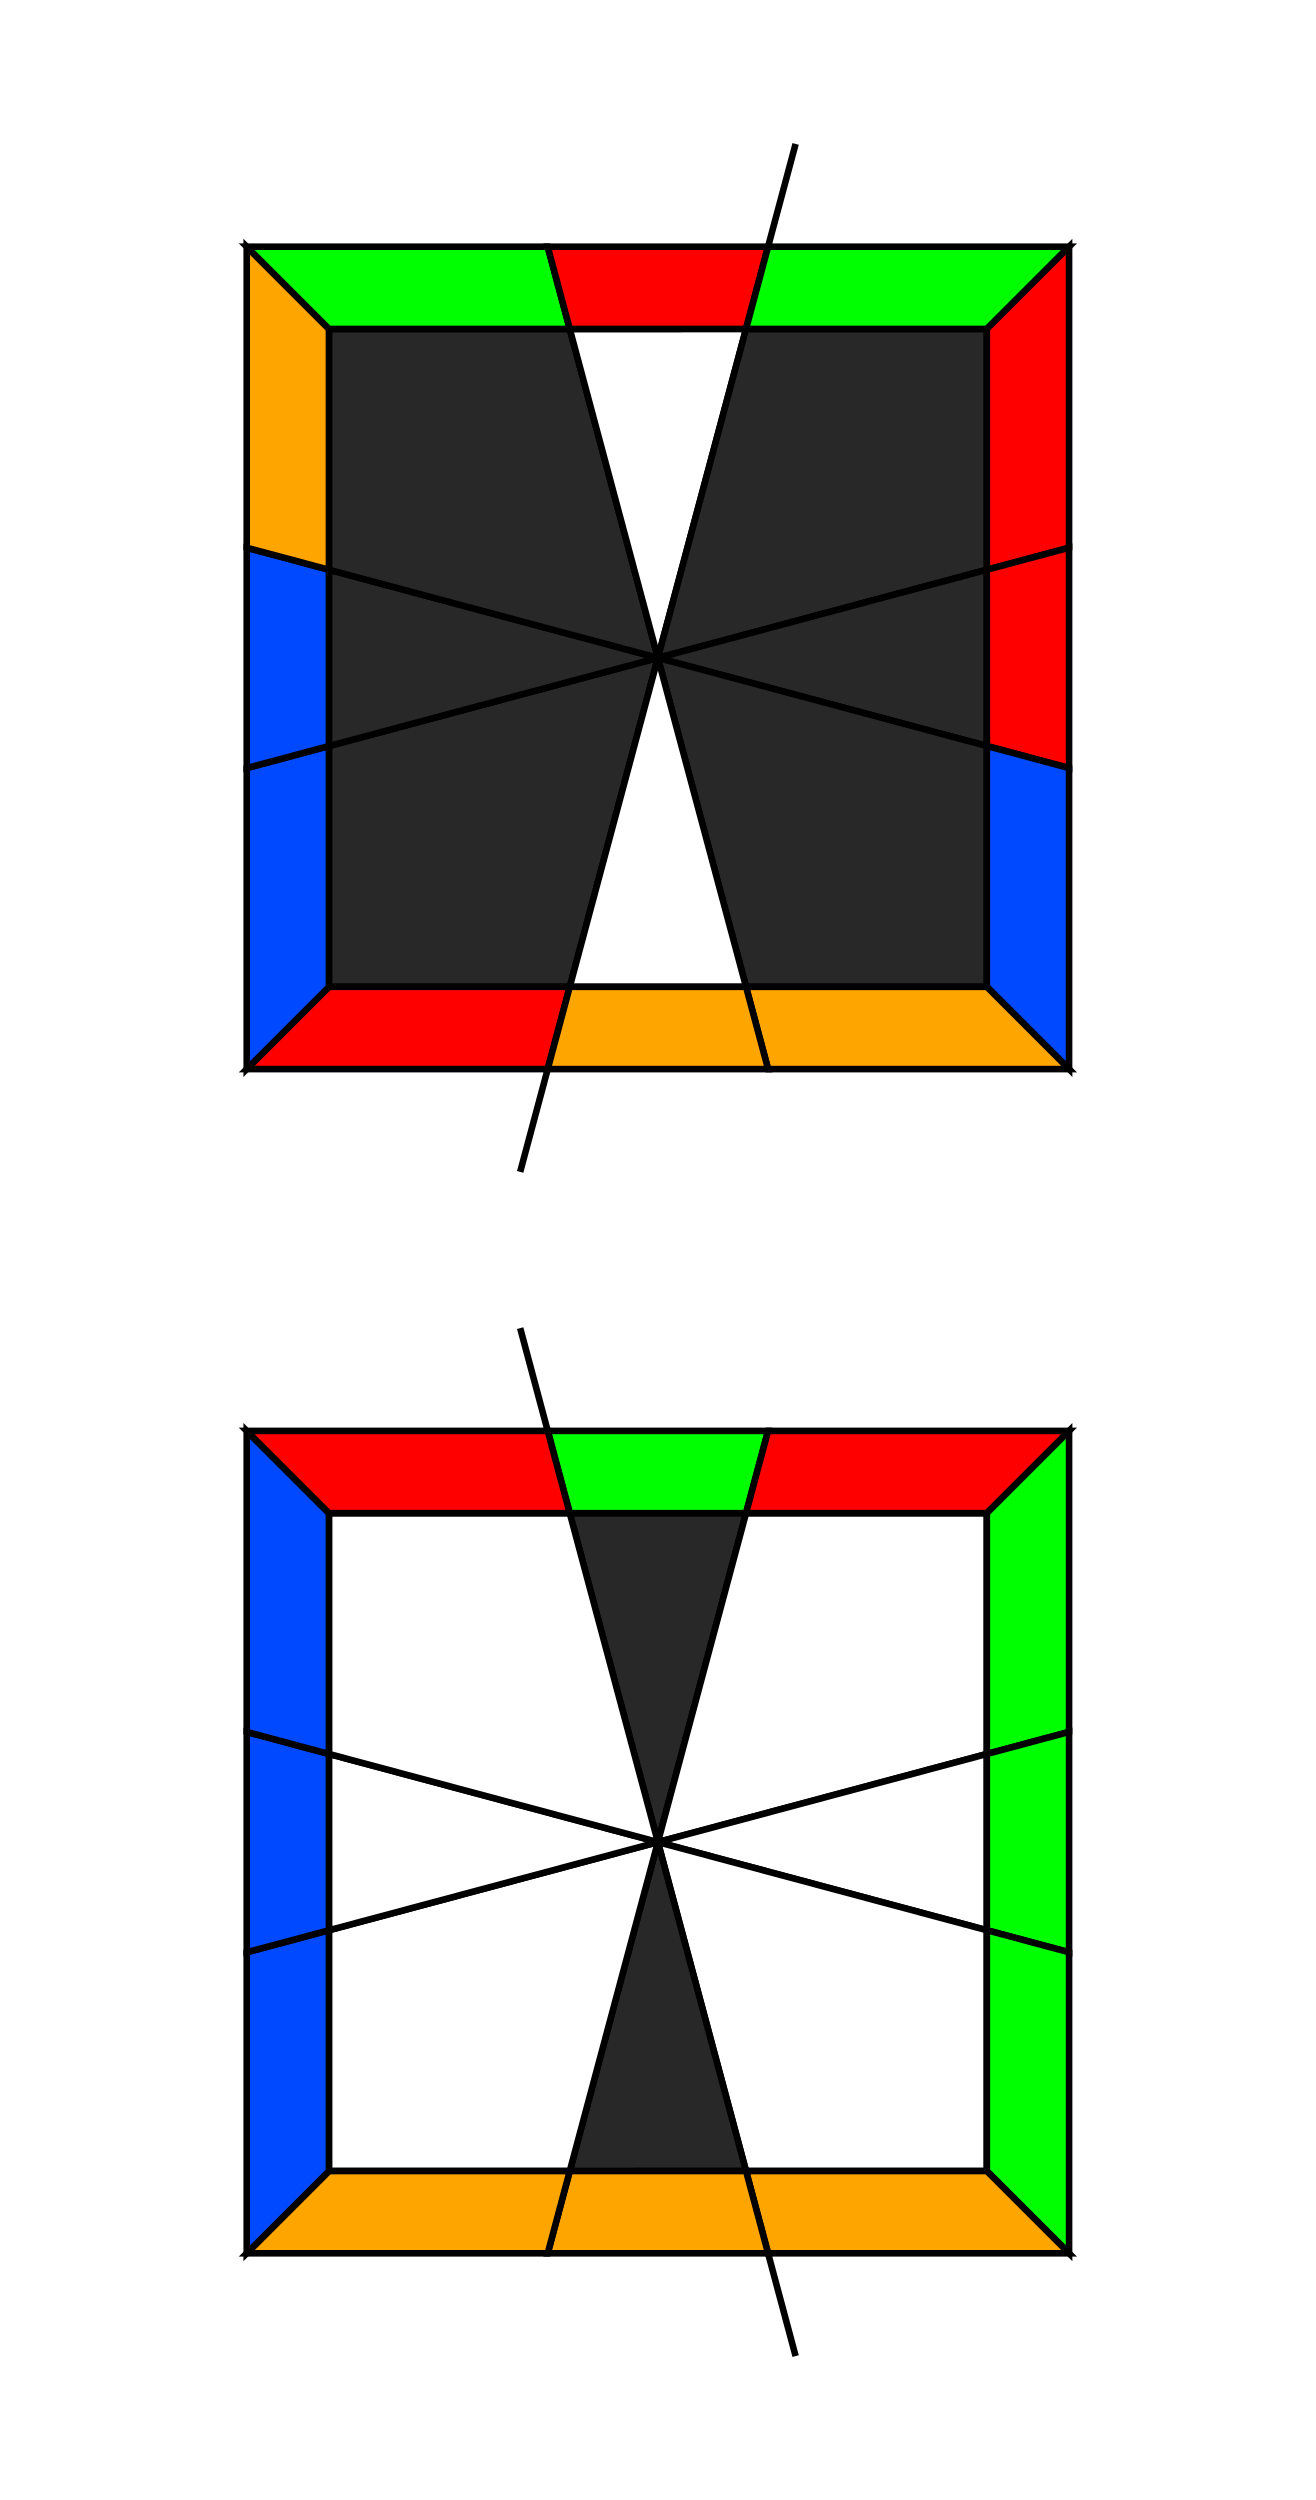
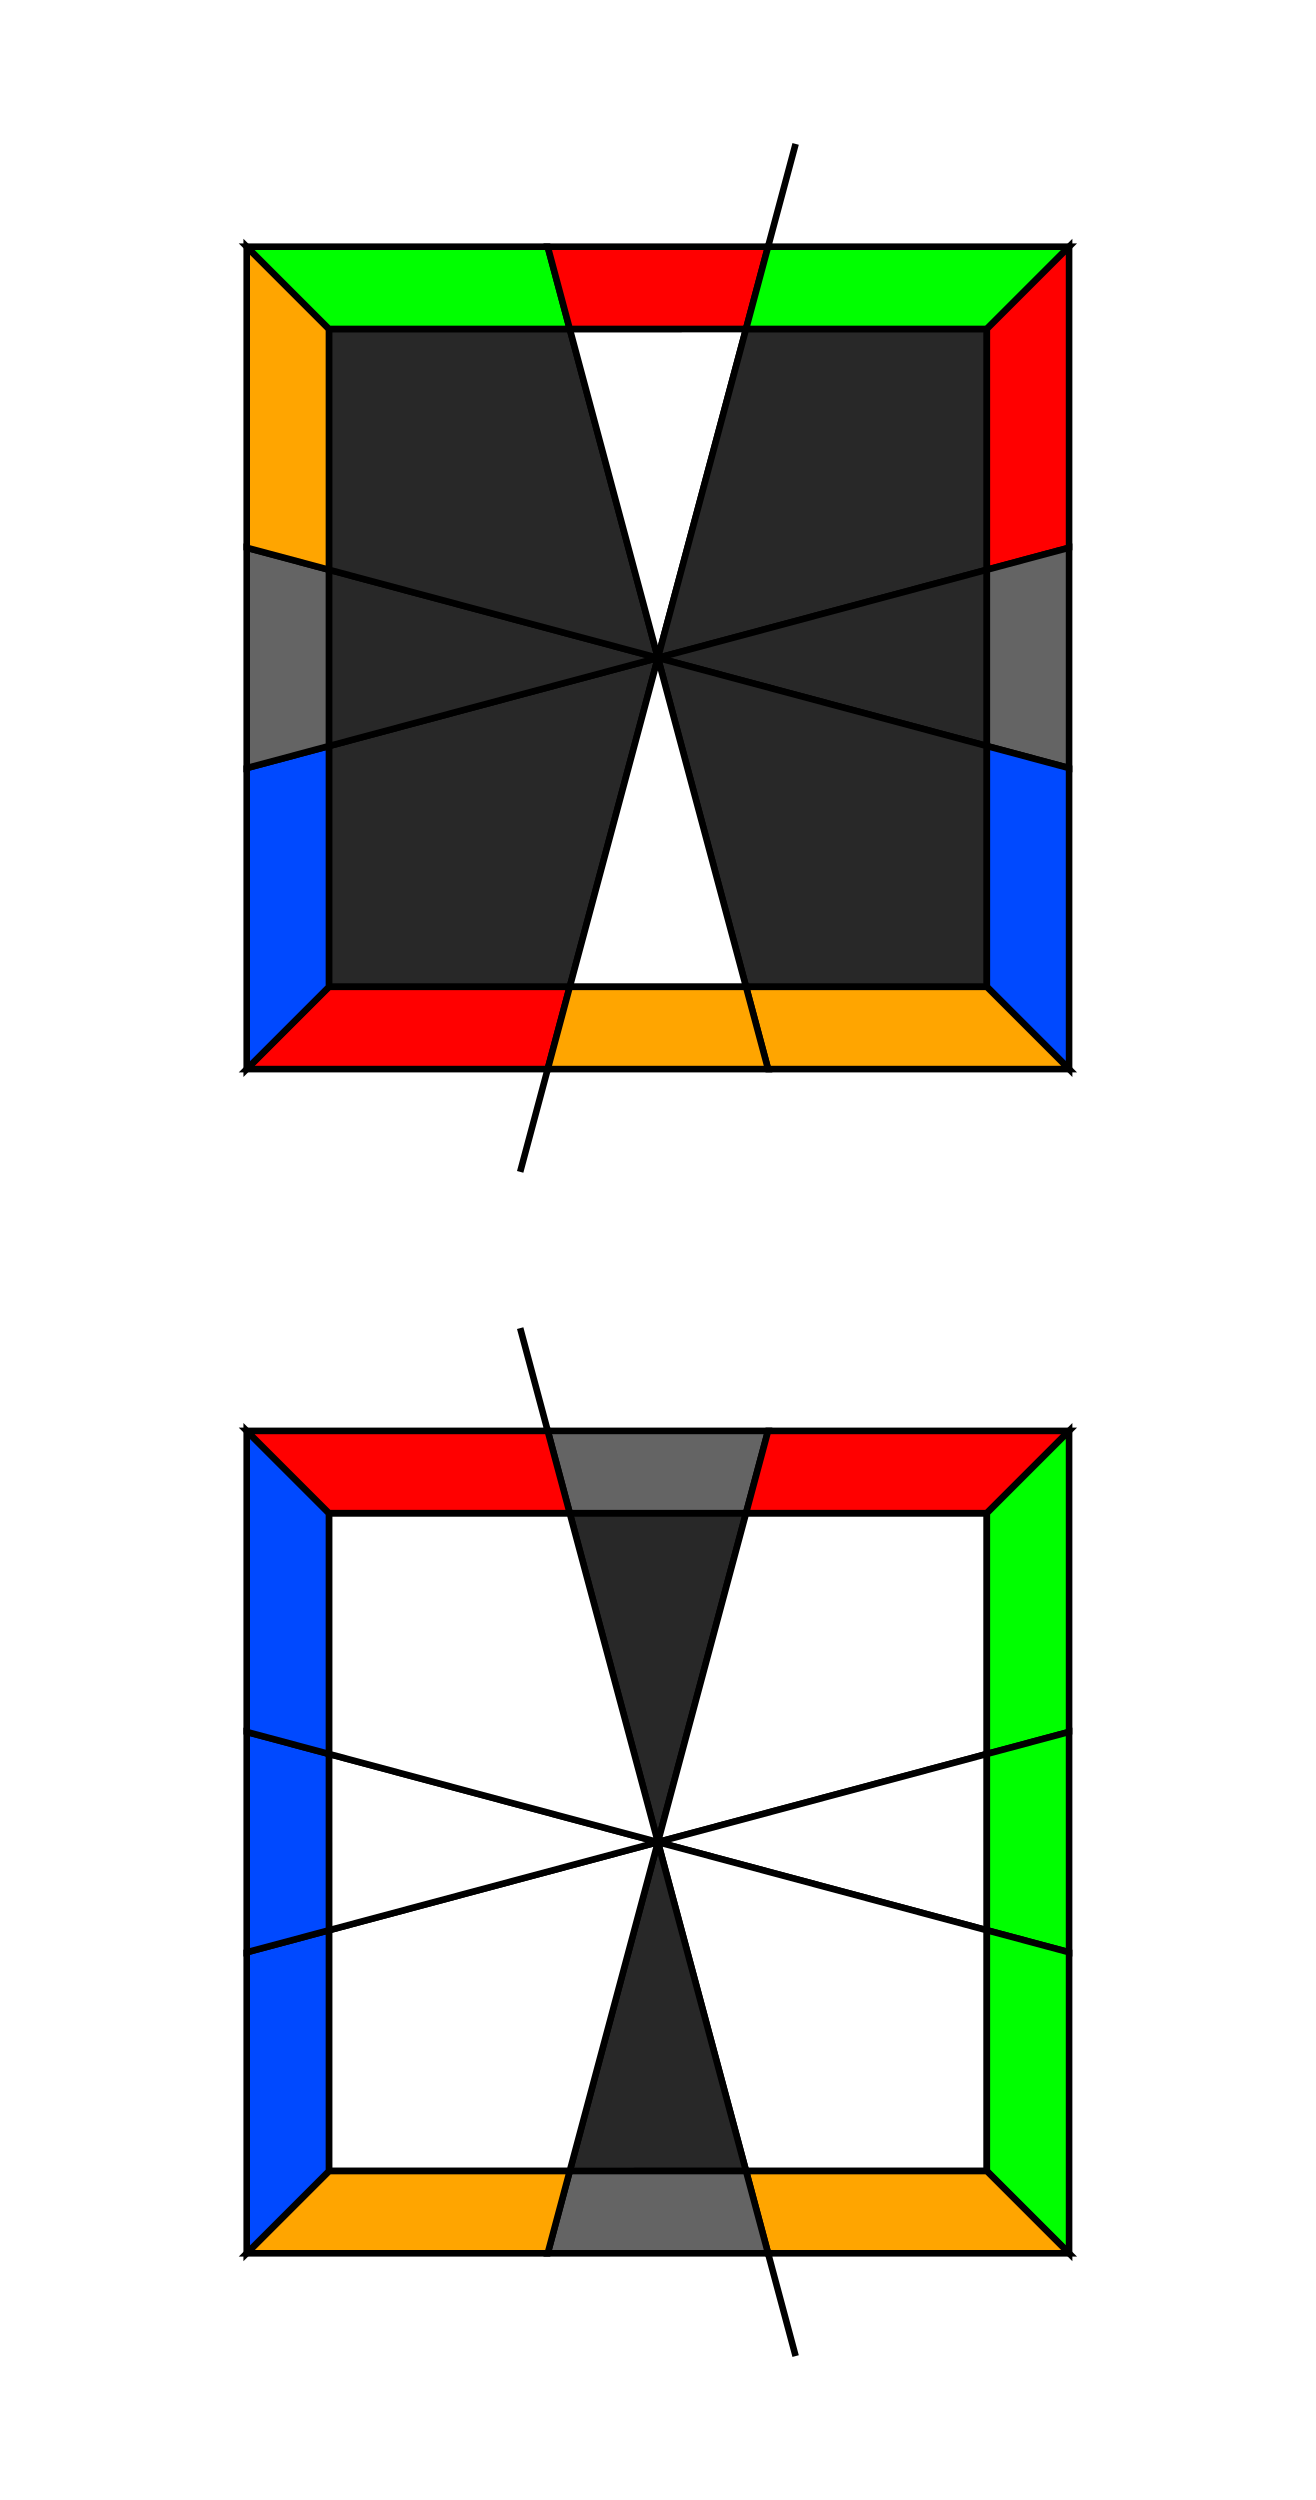
- <svg xmlns="http://www.w3.org/2000/svg" width="200" height="380.0" viewBox="-100.0 -190.0 200 380.0">
-   <defs>
- </defs>
-   <path d="M-20.934,78.125 L20.934,-78.125" stroke="rgb(0, 0, 0)" stroke-width="1" transform="translate(0, -90.0)" />
-   <path d="M0,0 L-13.397,50.0 L-50.0,50.0 L-50.0,13.397 Z" fill="rgb(40, 40, 40)" stroke="rgb(0, 0, 0)" stroke-width="1" transform="translate(0, -90.0) rotate(0)" />
-   <path d="M-13.397,50.0 L-16.747,62.5 L-62.5,62.5 L-50.0,50.0 Z" fill="rgb(255, 0, 0)" stroke="rgb(0, 0, 0)" stroke-width="1" transform="translate(0, -90.0) rotate(0)" />
-   <path d="M-50.0,50.0 L-62.5,62.5 L-62.5,16.747 L-50.0,13.397 Z" fill="rgb(0, 73, 255)" stroke="rgb(0, 0, 0)" stroke-width="1" transform="translate(0, -90.0) rotate(0)" />
-   <path d="M0,0 L-13.397,50.0 L-36.603,36.603 Z" fill="rgb(40, 40, 40)" stroke="rgb(0, 0, 0)" stroke-width="1" transform="translate(0, -90.0) rotate(60)" />
-   <path d="M-13.397,50.0 L-16.747,62.5 L-45.753,45.753 L-36.603,36.603 Z" fill="rgb(0, 73, 255)" stroke="rgb(0, 0, 0)" stroke-width="1" transform="translate(0, -90.0) rotate(60)" />
-   <path d="M0,0 L-13.397,50.0 L-50.0,50.0 L-50.0,13.397 Z" fill="rgb(40, 40, 40)" stroke="rgb(0, 0, 0)" stroke-width="1" transform="translate(0, -90.0) rotate(90)" />
-   <path d="M-13.397,50.0 L-16.747,62.5 L-62.5,62.5 L-50.0,50.0 Z" fill="rgb(255, 165, 0)" stroke="rgb(0, 0, 0)" stroke-width="1" transform="translate(0, -90.0) rotate(90)" />
-   <path d="M-50.0,50.0 L-62.5,62.5 L-62.5,16.747 L-50.0,13.397 Z" fill="rgb(0, 255, 0)" stroke="rgb(0, 0, 0)" stroke-width="1" transform="translate(0, -90.0) rotate(90)" />
-   <path d="M0,0 L-13.397,50.0 L-36.603,36.603 Z" fill="rgb(255, 255, 255)" stroke="rgb(0, 0, 0)" stroke-width="1" transform="translate(0, -90.0) rotate(150)" />
-   <path d="M-13.397,50.0 L-16.747,62.5 L-45.753,45.753 L-36.603,36.603 Z" fill="rgb(255, 0, 0)" stroke="rgb(0, 0, 0)" stroke-width="1" transform="translate(0, -90.0) rotate(150)" />
-   <path d="M0,0 L-13.397,50.0 L-50.0,50.0 L-50.0,13.397 Z" fill="rgb(40, 40, 40)" stroke="rgb(0, 0, 0)" stroke-width="1" transform="translate(0, -90.0) rotate(180)" />
-   <path d="M-13.397,50.0 L-16.747,62.5 L-62.5,62.5 L-50.0,50.0 Z" fill="rgb(0, 255, 0)" stroke="rgb(0, 0, 0)" stroke-width="1" transform="translate(0, -90.0) rotate(180)" />
-   <path d="M-50.0,50.0 L-62.5,62.5 L-62.5,16.747 L-50.0,13.397 Z" fill="rgb(255, 0, 0)" stroke="rgb(0, 0, 0)" stroke-width="1" transform="translate(0, -90.0) rotate(180)" />
-   <path d="M0,0 L-13.397,50.0 L-36.603,36.603 Z" fill="rgb(40, 40, 40)" stroke="rgb(0, 0, 0)" stroke-width="1" transform="translate(0, -90.0) rotate(240)" />
-   <path d="M-13.397,50.0 L-16.747,62.5 L-45.753,45.753 L-36.603,36.603 Z" fill="rgb(255, 0, 0)" stroke="rgb(0, 0, 0)" stroke-width="1" transform="translate(0, -90.0) rotate(240)" />
-   <path d="M0,0 L-13.397,50.0 L-50.0,50.0 L-50.0,13.397 Z" fill="rgb(40, 40, 40)" stroke="rgb(0, 0, 0)" stroke-width="1" transform="translate(0, -90.0) rotate(270)" />
-   <path d="M-13.397,50.0 L-16.747,62.5 L-62.5,62.5 L-50.0,50.0 Z" fill="rgb(0, 73, 255)" stroke="rgb(0, 0, 0)" stroke-width="1" transform="translate(0, -90.0) rotate(270)" />
-   <path d="M-50.0,50.0 L-62.5,62.5 L-62.5,16.747 L-50.0,13.397 Z" fill="rgb(255, 165, 0)" stroke="rgb(0, 0, 0)" stroke-width="1" transform="translate(0, -90.0) rotate(270)" />
-   <path d="M0,0 L-13.397,50.0 L-36.603,36.603 Z" fill="rgb(255, 255, 255)" stroke="rgb(0, 0, 0)" stroke-width="1" transform="translate(0, -90.0) rotate(330)" />
-   <path d="M-13.397,50.0 L-16.747,62.5 L-45.753,45.753 L-36.603,36.603 Z" fill="rgb(255, 165, 0)" stroke="rgb(0, 0, 0)" stroke-width="1" transform="translate(0, -90.0) rotate(330)" />
-   <path d="M-20.934,78.125 L20.934,-78.125" stroke="rgb(0, 0, 0)" stroke-width="1" transform="translate(0, 90.0) rotate(-30)" />
-   <path d="M0,0 L-13.397,50.0 L-36.603,36.603 Z" fill="rgb(40, 40, 40)" stroke="rgb(0, 0, 0)" stroke-width="1" transform="translate(0, 90.0) rotate(150)" />
-   <path d="M-13.397,50.0 L-16.747,62.5 L-45.753,45.753 L-36.603,36.603 Z" fill="rgb(0, 255, 0)" stroke="rgb(0, 0, 0)" stroke-width="1" transform="translate(0, 90.0) rotate(150)" />
-   <path d="M0,0 L-13.397,50.0 L-50.0,50.0 L-50.0,13.397 Z" fill="rgb(255, 255, 255)" stroke="rgb(0, 0, 0)" stroke-width="1" transform="translate(0, 90.0) rotate(180)" />
-   <path d="M-13.397,50.0 L-16.747,62.5 L-62.5,62.5 L-50.0,50.0 Z" fill="rgb(255, 0, 0)" stroke="rgb(0, 0, 0)" stroke-width="1" transform="translate(0, 90.0) rotate(180)" />
-   <path d="M-50.0,50.0 L-62.5,62.5 L-62.5,16.747 L-50.0,13.397 Z" fill="rgb(0, 255, 0)" stroke="rgb(0, 0, 0)" stroke-width="1" transform="translate(0, 90.0) rotate(180)" />
-   <path d="M0,0 L-13.397,50.0 L-36.603,36.603 Z" fill="rgb(255, 255, 255)" stroke="rgb(0, 0, 0)" stroke-width="1" transform="translate(0, 90.0) rotate(240)" />
-   <path d="M-13.397,50.0 L-16.747,62.5 L-45.753,45.753 L-36.603,36.603 Z" fill="rgb(0, 255, 0)" stroke="rgb(0, 0, 0)" stroke-width="1" transform="translate(0, 90.0) rotate(240)" />
-   <path d="M0,0 L-13.397,50.0 L-50.0,50.0 L-50.0,13.397 Z" fill="rgb(255, 255, 255)" stroke="rgb(0, 0, 0)" stroke-width="1" transform="translate(0, 90.0) rotate(270)" />
-   <path d="M-13.397,50.0 L-16.747,62.5 L-62.5,62.5 L-50.0,50.0 Z" fill="rgb(0, 255, 0)" stroke="rgb(0, 0, 0)" stroke-width="1" transform="translate(0, 90.0) rotate(270)" />
-   <path d="M-50.0,50.0 L-62.5,62.5 L-62.5,16.747 L-50.0,13.397 Z" fill="rgb(255, 165, 0)" stroke="rgb(0, 0, 0)" stroke-width="1" transform="translate(0, 90.0) rotate(270)" />
-   <path d="M0,0 L-13.397,50.0 L-36.603,36.603 Z" fill="rgb(40, 40, 40)" stroke="rgb(0, 0, 0)" stroke-width="1" transform="translate(0, 90.0) rotate(330)" />
-   <path d="M-13.397,50.0 L-16.747,62.5 L-45.753,45.753 L-36.603,36.603 Z" fill="rgb(255, 165, 0)" stroke="rgb(0, 0, 0)" stroke-width="1" transform="translate(0, 90.0) rotate(330)" />
-   <path d="M0,0 L-13.397,50.0 L-50.0,50.0 L-50.0,13.397 Z" fill="rgb(255, 255, 255)" stroke="rgb(0, 0, 0)" stroke-width="1" transform="translate(0, 90.0) rotate(360)" />
-   <path d="M-13.397,50.0 L-16.747,62.5 L-62.5,62.5 L-50.0,50.0 Z" fill="rgb(255, 165, 0)" stroke="rgb(0, 0, 0)" stroke-width="1" transform="translate(0, 90.0) rotate(360)" />
-   <path d="M-50.0,50.0 L-62.5,62.5 L-62.5,16.747 L-50.0,13.397 Z" fill="rgb(0, 73, 255)" stroke="rgb(0, 0, 0)" stroke-width="1" transform="translate(0, 90.0) rotate(360)" />
-   <path d="M0,0 L-13.397,50.0 L-36.603,36.603 Z" fill="rgb(255, 255, 255)" stroke="rgb(0, 0, 0)" stroke-width="1" transform="translate(0, 90.0) rotate(420)" />
-   <path d="M-13.397,50.0 L-16.747,62.5 L-45.753,45.753 L-36.603,36.603 Z" fill="rgb(0, 73, 255)" stroke="rgb(0, 0, 0)" stroke-width="1" transform="translate(0, 90.0) rotate(420)" />
-   <path d="M0,0 L-13.397,50.0 L-50.0,50.0 L-50.0,13.397 Z" fill="rgb(255, 255, 255)" stroke="rgb(0, 0, 0)" stroke-width="1" transform="translate(0, 90.0) rotate(450)" />
-   <path d="M-13.397,50.0 L-16.747,62.5 L-62.5,62.5 L-50.0,50.0 Z" fill="rgb(0, 73, 255)" stroke="rgb(0, 0, 0)" stroke-width="1" transform="translate(0, 90.0) rotate(450)" />
-   <path d="M-50.0,50.0 L-62.5,62.5 L-62.5,16.747 L-50.0,13.397 Z" fill="rgb(255, 0, 0)" stroke="rgb(0, 0, 0)" stroke-width="1" transform="translate(0, 90.0) rotate(450)" />
+ <svg xmlns="http://www.w3.org/2000/svg" width="200" height="380.0" viewBox="-100.0 -190.0 200 380.0" version="1.1" id="svg42">
+   <defs id="defs1" />
+   <path d="M-20.934,78.125 L20.934,-78.125" stroke="rgb(0, 0, 0)" stroke-width="1" transform="translate(0, -90.0)" id="path1" />
+   <path d="M0,0 L-13.397,50.0 L-50.0,50.0 L-50.0,13.397 Z" fill="rgb(40, 40, 40)" stroke="rgb(0, 0, 0)" stroke-width="1" transform="translate(0, -90.0) rotate(0)" id="path2" />
+   <path d="M-13.397,50.0 L-16.747,62.5 L-62.5,62.5 L-50.0,50.0 Z" fill="rgb(255, 0, 0)" stroke="rgb(0, 0, 0)" stroke-width="1" transform="translate(0, -90.0) rotate(0)" id="path3" />
+   <path d="M-50.0,50.0 L-62.5,62.5 L-62.5,16.747 L-50.0,13.397 Z" fill="rgb(0, 73, 255)" stroke="rgb(0, 0, 0)" stroke-width="1" transform="translate(0, -90.0) rotate(0)" id="path4" />
+   <path d="M0,0 L-13.397,50.0 L-36.603,36.603 Z" fill="rgb(40, 40, 40)" stroke="rgb(0, 0, 0)" stroke-width="1" transform="translate(0, -90.0) rotate(60)" id="path5" />
+   <path d="M-13.397,50.0 L-16.747,62.5 L-45.753,45.753 L-36.603,36.603 Z" fill="rgb(0, 73, 255)" stroke="rgb(0, 0, 0)" stroke-width="1" transform="translate(0, -90.0) rotate(60)" id="path6" style="fill:#646464;fill-opacity:1" />
+   <path d="M0,0 L-13.397,50.0 L-50.0,50.0 L-50.0,13.397 Z" fill="rgb(40, 40, 40)" stroke="rgb(0, 0, 0)" stroke-width="1" transform="translate(0, -90.0) rotate(90)" id="path7" />
+   <path d="M-13.397,50.0 L-16.747,62.5 L-62.5,62.5 L-50.0,50.0 Z" fill="rgb(255, 165, 0)" stroke="rgb(0, 0, 0)" stroke-width="1" transform="translate(0, -90.0) rotate(90)" id="path8" />
+   <path d="M-50.0,50.0 L-62.5,62.5 L-62.5,16.747 L-50.0,13.397 Z" fill="rgb(0, 255, 0)" stroke="rgb(0, 0, 0)" stroke-width="1" transform="translate(0, -90.0) rotate(90)" id="path9" />
+   <path d="M0,0 L-13.397,50.0 L-36.603,36.603 Z" fill="rgb(255, 255, 255)" stroke="rgb(0, 0, 0)" stroke-width="1" transform="translate(0, -90.0) rotate(150)" id="path10" />
+   <path d="M-13.397,50.0 L-16.747,62.5 L-45.753,45.753 L-36.603,36.603 Z" fill="rgb(255, 0, 0)" stroke="rgb(0, 0, 0)" stroke-width="1" transform="translate(0, -90.0) rotate(150)" id="path11" />
+   <path d="M0,0 L-13.397,50.0 L-50.0,50.0 L-50.0,13.397 Z" fill="rgb(40, 40, 40)" stroke="rgb(0, 0, 0)" stroke-width="1" transform="translate(0, -90.0) rotate(180)" id="path12" />
+   <path d="M-13.397,50.0 L-16.747,62.5 L-62.5,62.5 L-50.0,50.0 Z" fill="rgb(0, 255, 0)" stroke="rgb(0, 0, 0)" stroke-width="1" transform="translate(0, -90.0) rotate(180)" id="path13" />
+   <path d="M-50.0,50.0 L-62.5,62.5 L-62.5,16.747 L-50.0,13.397 Z" fill="rgb(255, 0, 0)" stroke="rgb(0, 0, 0)" stroke-width="1" transform="translate(0, -90.0) rotate(180)" id="path14" />
+   <path d="M0,0 L-13.397,50.0 L-36.603,36.603 Z" fill="rgb(40, 40, 40)" stroke="rgb(0, 0, 0)" stroke-width="1" transform="translate(0, -90.0) rotate(240)" id="path15" />
+   <path d="M-13.397,50.0 L-16.747,62.5 L-45.753,45.753 L-36.603,36.603 Z" fill="rgb(255, 0, 0)" stroke="rgb(0, 0, 0)" stroke-width="1" transform="translate(0, -90.0) rotate(240)" id="path16" style="fill:#646464;fill-opacity:1" />
+   <path d="M0,0 L-13.397,50.0 L-50.0,50.0 L-50.0,13.397 Z" fill="rgb(40, 40, 40)" stroke="rgb(0, 0, 0)" stroke-width="1" transform="translate(0, -90.0) rotate(270)" id="path17" />
+   <path d="M-13.397,50.0 L-16.747,62.5 L-62.5,62.5 L-50.0,50.0 Z" fill="rgb(0, 73, 255)" stroke="rgb(0, 0, 0)" stroke-width="1" transform="translate(0, -90.0) rotate(270)" id="path18" />
+   <path d="M-50.0,50.0 L-62.5,62.5 L-62.5,16.747 L-50.0,13.397 Z" fill="rgb(255, 165, 0)" stroke="rgb(0, 0, 0)" stroke-width="1" transform="translate(0, -90.0) rotate(270)" id="path19" />
+   <path d="M0,0 L-13.397,50.0 L-36.603,36.603 Z" fill="rgb(255, 255, 255)" stroke="rgb(0, 0, 0)" stroke-width="1" transform="translate(0, -90.0) rotate(330)" id="path20" />
+   <path d="M-13.397,50.0 L-16.747,62.5 L-45.753,45.753 L-36.603,36.603 Z" fill="rgb(255, 165, 0)" stroke="rgb(0, 0, 0)" stroke-width="1" transform="translate(0, -90.0) rotate(330)" id="path21" />
+   <path d="M-20.934,78.125 L20.934,-78.125" stroke="rgb(0, 0, 0)" stroke-width="1" transform="translate(0, 90.0) rotate(-30)" id="path22" />
+   <path d="M0,0 L-13.397,50.0 L-36.603,36.603 Z" fill="rgb(40, 40, 40)" stroke="rgb(0, 0, 0)" stroke-width="1" transform="translate(0, 90.0) rotate(150)" id="path23" />
+   <path d="M-13.397,50.0 L-16.747,62.5 L-45.753,45.753 L-36.603,36.603 Z" fill="rgb(0, 255, 0)" stroke="rgb(0, 0, 0)" stroke-width="1" transform="translate(0, 90.0) rotate(150)" id="path24" style="fill:#646464;fill-opacity:1" />
+   <path d="M0,0 L-13.397,50.0 L-50.0,50.0 L-50.0,13.397 Z" fill="rgb(255, 255, 255)" stroke="rgb(0, 0, 0)" stroke-width="1" transform="translate(0, 90.0) rotate(180)" id="path25" />
+   <path d="M-13.397,50.0 L-16.747,62.5 L-62.5,62.5 L-50.0,50.0 Z" fill="rgb(255, 0, 0)" stroke="rgb(0, 0, 0)" stroke-width="1" transform="translate(0, 90.0) rotate(180)" id="path26" />
+   <path d="M-50.0,50.0 L-62.5,62.5 L-62.5,16.747 L-50.0,13.397 Z" fill="rgb(0, 255, 0)" stroke="rgb(0, 0, 0)" stroke-width="1" transform="translate(0, 90.0) rotate(180)" id="path27" />
+   <path d="M0,0 L-13.397,50.0 L-36.603,36.603 Z" fill="rgb(255, 255, 255)" stroke="rgb(0, 0, 0)" stroke-width="1" transform="translate(0, 90.0) rotate(240)" id="path28" />
+   <path d="M-13.397,50.0 L-16.747,62.5 L-45.753,45.753 L-36.603,36.603 Z" fill="rgb(0, 255, 0)" stroke="rgb(0, 0, 0)" stroke-width="1" transform="translate(0, 90.0) rotate(240)" id="path29" />
+   <path d="M0,0 L-13.397,50.0 L-50.0,50.0 L-50.0,13.397 Z" fill="rgb(255, 255, 255)" stroke="rgb(0, 0, 0)" stroke-width="1" transform="translate(0, 90.0) rotate(270)" id="path30" />
+   <path d="M-13.397,50.0 L-16.747,62.5 L-62.5,62.5 L-50.0,50.0 Z" fill="rgb(0, 255, 0)" stroke="rgb(0, 0, 0)" stroke-width="1" transform="translate(0, 90.0) rotate(270)" id="path31" />
+   <path d="M-50.0,50.0 L-62.5,62.5 L-62.5,16.747 L-50.0,13.397 Z" fill="rgb(255, 165, 0)" stroke="rgb(0, 0, 0)" stroke-width="1" transform="translate(0, 90.0) rotate(270)" id="path32" />
+   <path d="M0,0 L-13.397,50.0 L-36.603,36.603 Z" fill="rgb(40, 40, 40)" stroke="rgb(0, 0, 0)" stroke-width="1" transform="translate(0, 90.0) rotate(330)" id="path33" />
+   <path d="M-13.397,50.0 L-16.747,62.5 L-45.753,45.753 L-36.603,36.603 Z" fill="rgb(255, 165, 0)" stroke="rgb(0, 0, 0)" stroke-width="1" transform="translate(0, 90.0) rotate(330)" id="path34" style="fill:#646464;fill-opacity:1" />
+   <path d="M0,0 L-13.397,50.0 L-50.0,50.0 L-50.0,13.397 Z" fill="rgb(255, 255, 255)" stroke="rgb(0, 0, 0)" stroke-width="1" transform="translate(0, 90.0) rotate(360)" id="path35" />
+   <path d="M-13.397,50.0 L-16.747,62.5 L-62.5,62.5 L-50.0,50.0 Z" fill="rgb(255, 165, 0)" stroke="rgb(0, 0, 0)" stroke-width="1" transform="translate(0, 90.0) rotate(360)" id="path36" />
+   <path d="M-50.0,50.0 L-62.5,62.5 L-62.5,16.747 L-50.0,13.397 Z" fill="rgb(0, 73, 255)" stroke="rgb(0, 0, 0)" stroke-width="1" transform="translate(0, 90.0) rotate(360)" id="path37" />
+   <path d="M0,0 L-13.397,50.0 L-36.603,36.603 Z" fill="rgb(255, 255, 255)" stroke="rgb(0, 0, 0)" stroke-width="1" transform="translate(0, 90.0) rotate(420)" id="path38" />
+   <path d="M-13.397,50.0 L-16.747,62.5 L-45.753,45.753 L-36.603,36.603 Z" fill="rgb(0, 73, 255)" stroke="rgb(0, 0, 0)" stroke-width="1" transform="translate(0, 90.0) rotate(420)" id="path39" />
+   <path d="M0,0 L-13.397,50.0 L-50.0,50.0 L-50.0,13.397 Z" fill="rgb(255, 255, 255)" stroke="rgb(0, 0, 0)" stroke-width="1" transform="translate(0, 90.0) rotate(450)" id="path40" />
+   <path d="M-13.397,50.0 L-16.747,62.5 L-62.5,62.5 L-50.0,50.0 Z" fill="rgb(0, 73, 255)" stroke="rgb(0, 0, 0)" stroke-width="1" transform="translate(0, 90.0) rotate(450)" id="path41" />
+   <path d="M-50.0,50.0 L-62.5,62.5 L-62.5,16.747 L-50.0,13.397 Z" fill="rgb(255, 0, 0)" stroke="rgb(0, 0, 0)" stroke-width="1" transform="translate(0, 90.0) rotate(450)" id="path42" />
</svg>
